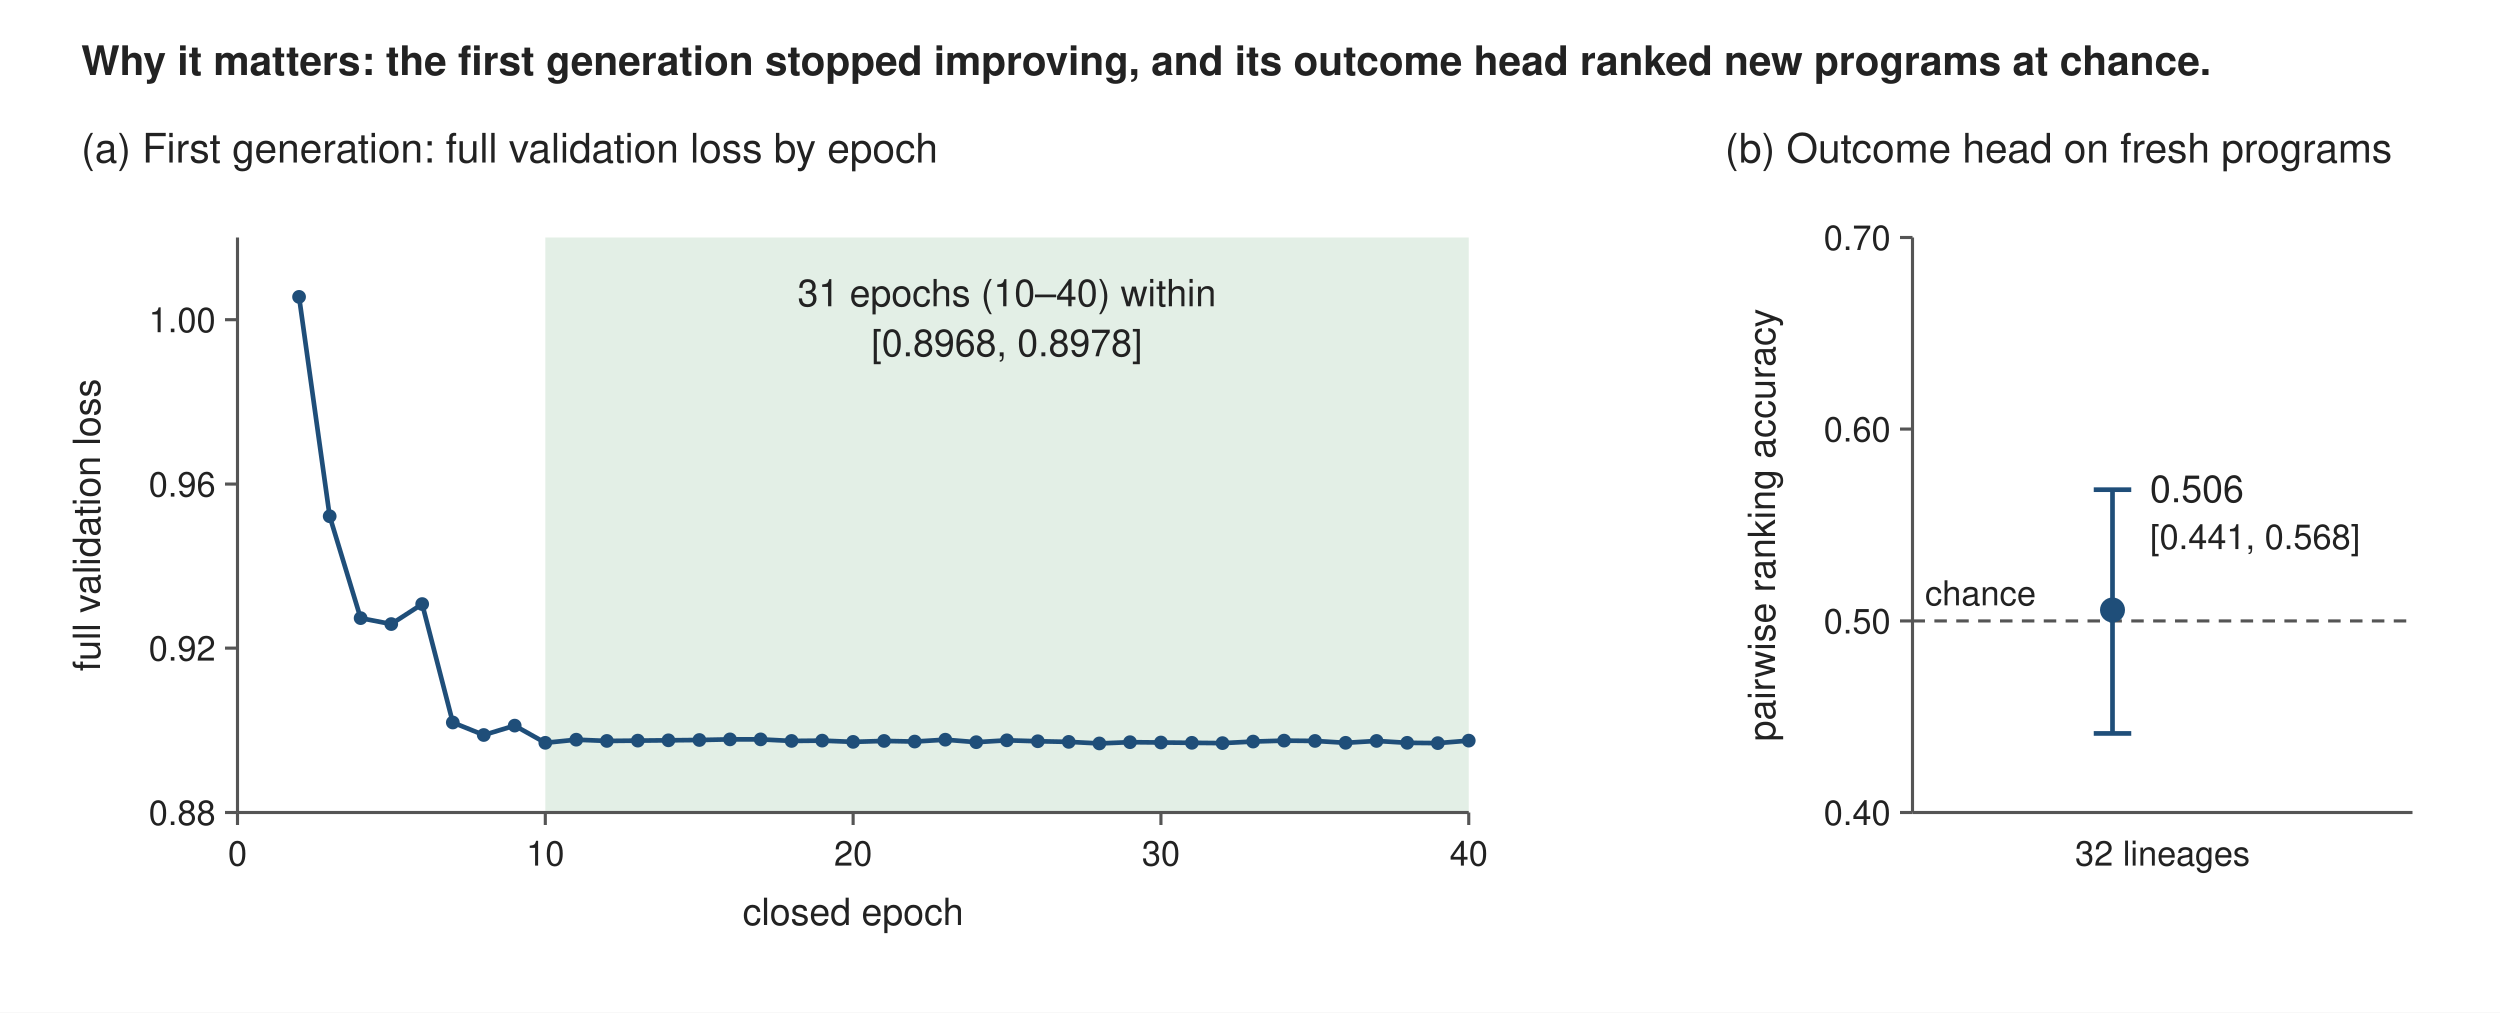
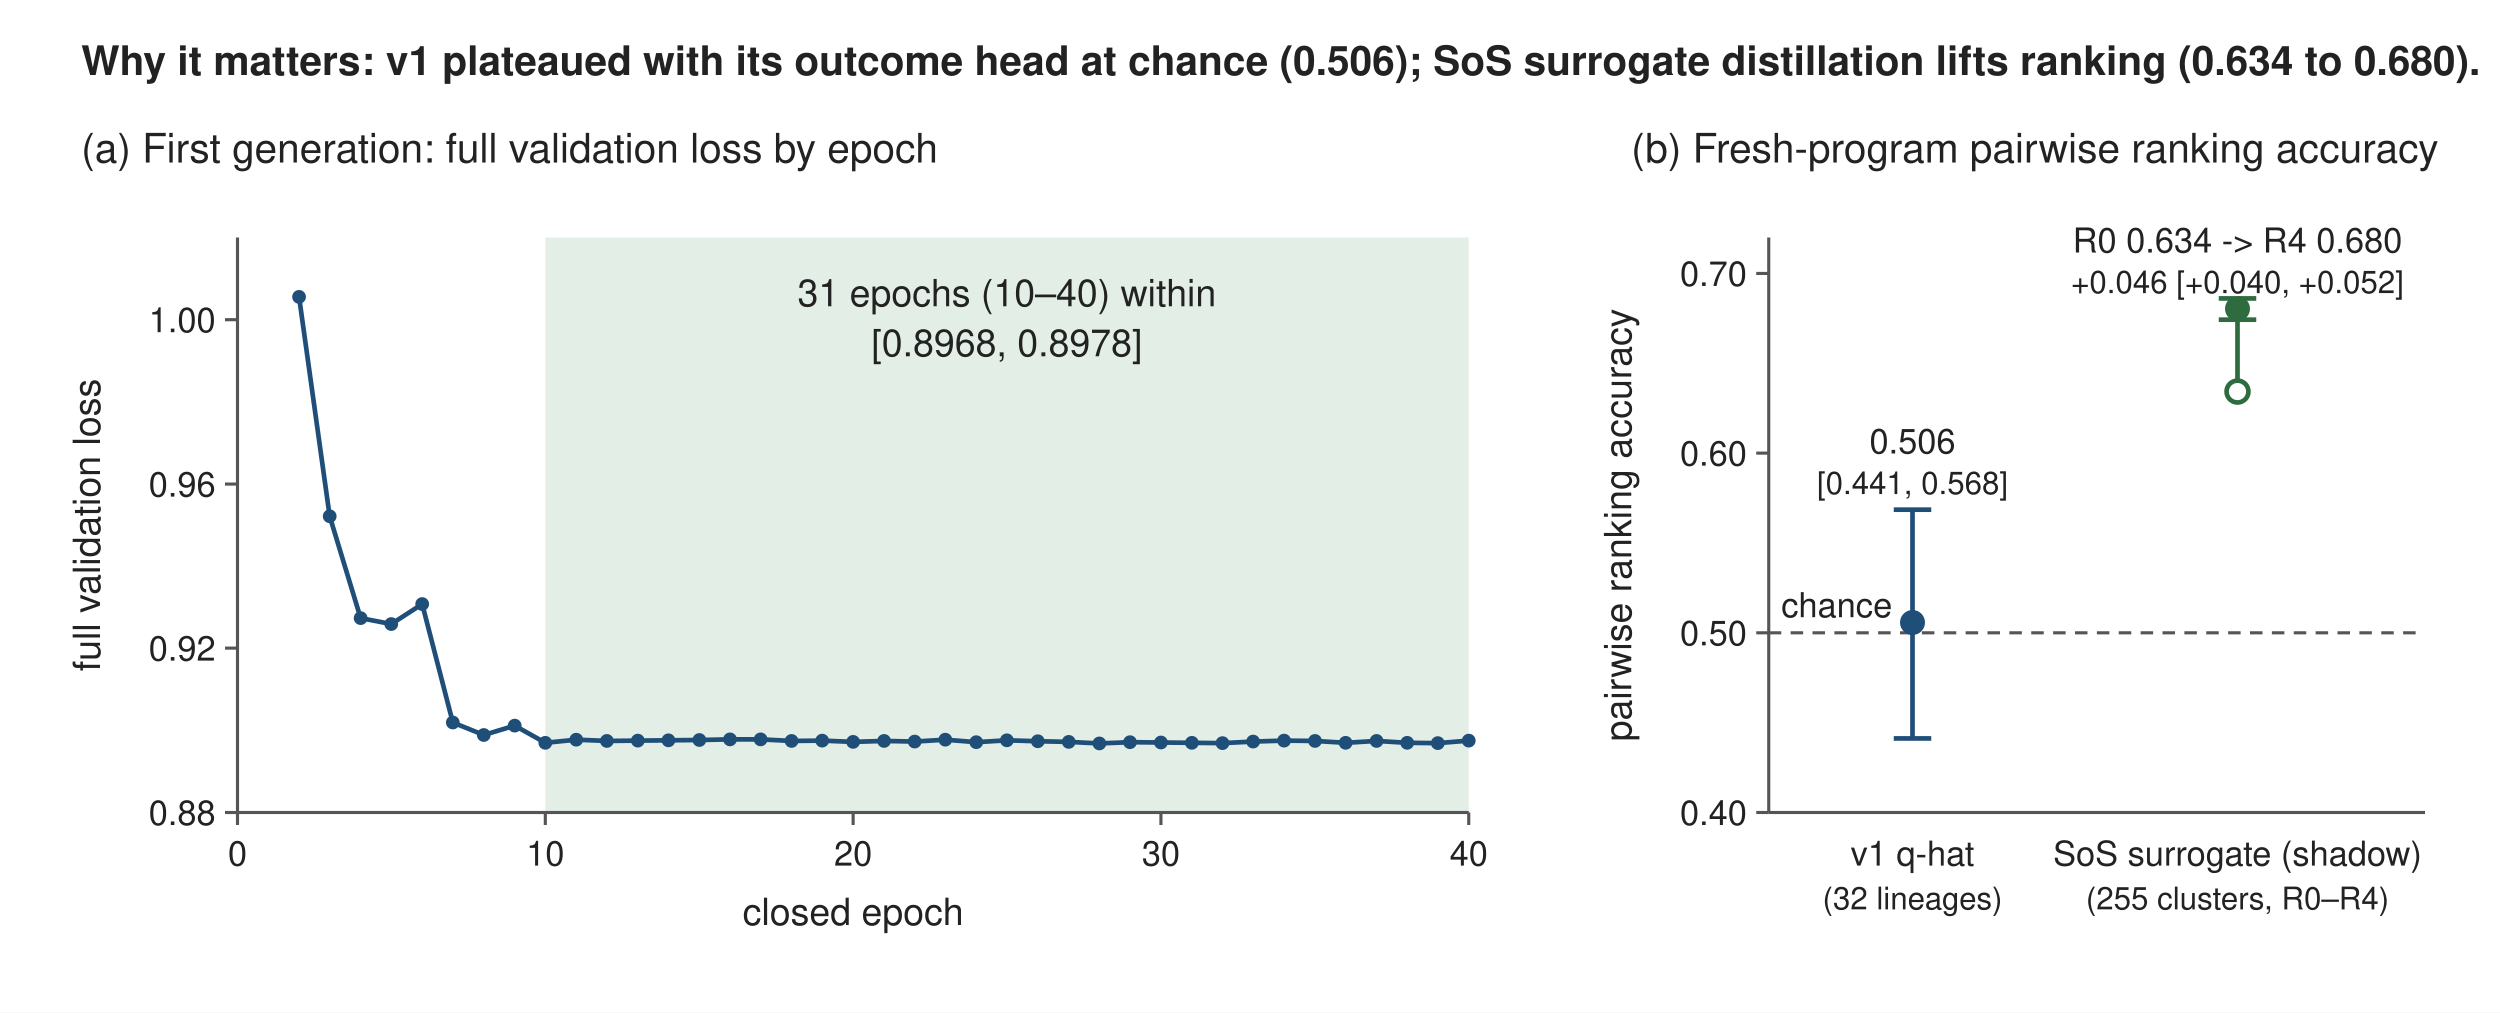
<svg xmlns="http://www.w3.org/2000/svg" width="800" height="324" viewBox="0 0 800 324" font-family="Helvetica, Arial, sans-serif">
  <rect x="0" y="0" width="800" height="324" fill="white" />
-   <text x="26.0" y="24.0" text-anchor="start" font-size="13" font-weight="bold" fill="#222222">Why it matters: the first generation stopped improving, and its outcome head ranked new programs at chance.</text>
+   <text x="26.0" y="24.0" text-anchor="start" font-size="13" font-weight="bold" fill="#222222">Why it matters: v1 plateaued with its outcome head at chance (0.506); SoS surrogate distillation lifts ranking (0.634 to 0.680).</text>
  <text x="26.0" y="52.0" text-anchor="start" font-size="13" fill="#222222">(a) First generation: full validation loss by epoch</text>
  <rect x="174.5" y="76.0" width="295.5" height="184.0" fill="#e3efe6" />
  <text x="322.2" y="98.0" text-anchor="middle" font-size="12" fill="#222222">31 epochs (10–40) within</text>
  <text x="322.2" y="114.0" text-anchor="middle" font-size="12" fill="#222222">[0.8968, 0.8978]</text>
  <line x1="76.0" y1="76.0" x2="76.0" y2="260.0" stroke="#555555" stroke-width="1" />
  <line x1="76.0" y1="260.0" x2="470.0" y2="260.0" stroke="#555555" stroke-width="1" />
  <line x1="72.0" y1="260.0" x2="76.0" y2="260.0" stroke="#555555" stroke-width="1" />
  <text x="69.0" y="264.0" text-anchor="end" font-size="11" fill="#222222">0.88</text>
  <line x1="72.0" y1="207.4" x2="76.0" y2="207.4" stroke="#555555" stroke-width="1" />
  <text x="69.0" y="211.4" text-anchor="end" font-size="11" fill="#222222">0.92</text>
  <line x1="72.0" y1="154.9" x2="76.0" y2="154.9" stroke="#555555" stroke-width="1" />
  <text x="69.0" y="158.9" text-anchor="end" font-size="11" fill="#222222">0.96</text>
  <line x1="72.0" y1="102.3" x2="76.0" y2="102.3" stroke="#555555" stroke-width="1" />
  <text x="69.0" y="106.3" text-anchor="end" font-size="11" fill="#222222">1.00</text>
  <text x="32.0" y="168.0" text-anchor="middle" font-size="12" fill="#222222" transform="rotate(-90 32.0 168.0)">full validation loss</text>
  <line x1="76.0" y1="260.0" x2="76.0" y2="264.0" stroke="#555555" stroke-width="1" />
  <text x="76.0" y="277.0" text-anchor="middle" font-size="11" fill="#222222">0</text>
  <line x1="174.5" y1="260.0" x2="174.5" y2="264.0" stroke="#555555" stroke-width="1" />
  <text x="174.5" y="277.0" text-anchor="middle" font-size="11" fill="#222222">10</text>
  <line x1="273.0" y1="260.0" x2="273.0" y2="264.0" stroke="#555555" stroke-width="1" />
  <text x="273.0" y="277.0" text-anchor="middle" font-size="11" fill="#222222">20</text>
  <line x1="371.5" y1="260.0" x2="371.5" y2="264.0" stroke="#555555" stroke-width="1" />
  <text x="371.5" y="277.0" text-anchor="middle" font-size="11" fill="#222222">30</text>
  <line x1="470.0" y1="260.0" x2="470.0" y2="264.0" stroke="#555555" stroke-width="1" />
  <text x="470.0" y="277.0" text-anchor="middle" font-size="11" fill="#222222">40</text>
  <text x="273.0" y="296.0" text-anchor="middle" font-size="12" fill="#222222">closed epoch</text>
  <polyline points="95.7,95.0 105.5,165.2 115.4,197.8 125.2,199.7 135.1,193.3 144.9,231.2 154.8,235.2 164.7,232.2 174.5,237.7 184.4,236.7 194.2,237.1 204.1,237.0 213.9,236.9 223.8,236.8 233.6,236.6 243.4,236.6 253.3,237.1 263.1,237.0 273.0,237.4 282.9,237.1 292.7,237.3 302.5,236.7 312.4,237.5 322.2,236.9 332.1,237.2 342.0,237.4 351.8,237.9 361.6,237.5 371.5,237.6 381.4,237.7 391.2,237.8 401.0,237.3 410.9,237.0 420.8,237.1 430.6,237.7 440.5,237.1 450.3,237.7 460.1,237.8 470.0,237.0" fill="none" stroke="#1f4e79" stroke-width="1.5" />
  <circle cx="95.7" cy="95.0" r="2.2" fill="#1f4e79" />
  <circle cx="105.5" cy="165.2" r="2.2" fill="#1f4e79" />
  <circle cx="115.4" cy="197.8" r="2.2" fill="#1f4e79" />
  <circle cx="125.2" cy="199.7" r="2.2" fill="#1f4e79" />
  <circle cx="135.1" cy="193.3" r="2.2" fill="#1f4e79" />
  <circle cx="144.9" cy="231.2" r="2.2" fill="#1f4e79" />
  <circle cx="154.8" cy="235.2" r="2.2" fill="#1f4e79" />
  <circle cx="164.7" cy="232.2" r="2.2" fill="#1f4e79" />
  <circle cx="174.5" cy="237.7" r="2.2" fill="#1f4e79" />
  <circle cx="184.4" cy="236.7" r="2.2" fill="#1f4e79" />
  <circle cx="194.2" cy="237.1" r="2.2" fill="#1f4e79" />
  <circle cx="204.1" cy="237.0" r="2.2" fill="#1f4e79" />
  <circle cx="213.9" cy="236.9" r="2.2" fill="#1f4e79" />
  <circle cx="223.8" cy="236.8" r="2.2" fill="#1f4e79" />
  <circle cx="233.6" cy="236.6" r="2.2" fill="#1f4e79" />
  <circle cx="243.4" cy="236.6" r="2.2" fill="#1f4e79" />
  <circle cx="253.3" cy="237.1" r="2.2" fill="#1f4e79" />
  <circle cx="263.1" cy="237.0" r="2.2" fill="#1f4e79" />
  <circle cx="273.0" cy="237.4" r="2.2" fill="#1f4e79" />
  <circle cx="282.9" cy="237.1" r="2.2" fill="#1f4e79" />
  <circle cx="292.7" cy="237.3" r="2.2" fill="#1f4e79" />
  <circle cx="302.5" cy="236.7" r="2.2" fill="#1f4e79" />
  <circle cx="312.4" cy="237.5" r="2.2" fill="#1f4e79" />
  <circle cx="322.2" cy="236.9" r="2.2" fill="#1f4e79" />
  <circle cx="332.1" cy="237.2" r="2.2" fill="#1f4e79" />
  <circle cx="342.0" cy="237.4" r="2.2" fill="#1f4e79" />
  <circle cx="351.8" cy="237.9" r="2.2" fill="#1f4e79" />
  <circle cx="361.6" cy="237.5" r="2.2" fill="#1f4e79" />
  <circle cx="371.5" cy="237.6" r="2.2" fill="#1f4e79" />
  <circle cx="381.4" cy="237.7" r="2.2" fill="#1f4e79" />
  <circle cx="391.2" cy="237.8" r="2.2" fill="#1f4e79" />
  <circle cx="401.0" cy="237.3" r="2.2" fill="#1f4e79" />
  <circle cx="410.9" cy="237.0" r="2.2" fill="#1f4e79" />
  <circle cx="420.8" cy="237.1" r="2.2" fill="#1f4e79" />
  <circle cx="430.6" cy="237.7" r="2.2" fill="#1f4e79" />
  <circle cx="440.5" cy="237.1" r="2.2" fill="#1f4e79" />
  <circle cx="450.3" cy="237.7" r="2.2" fill="#1f4e79" />
  <circle cx="460.1" cy="237.8" r="2.2" fill="#1f4e79" />
  <circle cx="470.0" cy="237.0" r="2.2" fill="#1f4e79" />
-   <text x="552.0" y="52.0" text-anchor="start" font-size="13" fill="#222222">(b) Outcome head on fresh programs</text>
-   <line x1="612.0" y1="76.0" x2="612.0" y2="260.0" stroke="#555555" stroke-width="1" />
-   <line x1="612.0" y1="260.0" x2="772.0" y2="260.0" stroke="#555555" stroke-width="1" />
-   <line x1="608.0" y1="260.0" x2="612.0" y2="260.0" stroke="#555555" stroke-width="1" />
-   <text x="605.0" y="264.0" text-anchor="end" font-size="11" fill="#222222">0.40</text>
-   <line x1="608.0" y1="198.7" x2="612.0" y2="198.7" stroke="#555555" stroke-width="1" />
-   <text x="605.0" y="202.7" text-anchor="end" font-size="11" fill="#222222">0.50</text>
-   <line x1="608.0" y1="137.3" x2="612.0" y2="137.3" stroke="#555555" stroke-width="1" />
-   <text x="605.0" y="141.3" text-anchor="end" font-size="11" fill="#222222">0.60</text>
-   <line x1="608.0" y1="76.0" x2="612.0" y2="76.0" stroke="#555555" stroke-width="1" />
-   <text x="605.0" y="80.0" text-anchor="end" font-size="11" fill="#222222">0.70</text>
-   <text x="568.0" y="168.0" text-anchor="middle" font-size="12" fill="#222222" transform="rotate(-90 568.0 168.0)">pairwise ranking accuracy</text>
-   <line x1="612.0" y1="198.7" x2="772.0" y2="198.7" stroke="#555555" stroke-width="1" stroke-dasharray="4 3" />
-   <text x="616.0" y="193.7" text-anchor="start" font-size="11" fill="#222222">chance</text>
-   <line x1="676.0" y1="234.7" x2="676.0" y2="156.7" stroke="#1f4e79" stroke-width="1.5" />
-   <line x1="670.0" y1="234.7" x2="682.0" y2="234.7" stroke="#1f4e79" stroke-width="1.5" />
-   <line x1="670.0" y1="156.7" x2="682.0" y2="156.7" stroke="#1f4e79" stroke-width="1.5" />
-   <circle cx="676.0" cy="195.2" r="4" fill="#1f4e79" />
-   <text x="688.0" y="160.7" text-anchor="start" font-size="12" fill="#222222">0.506</text>
-   <text x="688.0" y="175.7" text-anchor="start" font-size="11" fill="#222222">[0.441, 0.568]</text>
-   <text x="692.0" y="277.0" text-anchor="middle" font-size="11" fill="#222222">32 lineages</text>
+   <text x="522.0" y="52.0" text-anchor="start" font-size="13" fill="#222222">(b) Fresh-program pairwise ranking accuracy</text>
+   <line x1="566.0" y1="76.0" x2="566.0" y2="260.0" stroke="#555555" stroke-width="1" />
+   <line x1="566.0" y1="260.0" x2="776.0" y2="260.0" stroke="#555555" stroke-width="1" />
+   <line x1="562.0" y1="260.0" x2="566.0" y2="260.0" stroke="#555555" stroke-width="1" />
+   <text x="559.0" y="264.0" text-anchor="end" font-size="11" fill="#222222">0.40</text>
+   <line x1="562.0" y1="202.5" x2="566.0" y2="202.5" stroke="#555555" stroke-width="1" />
+   <text x="559.0" y="206.5" text-anchor="end" font-size="11" fill="#222222">0.50</text>
+   <line x1="562.0" y1="145.0" x2="566.0" y2="145.0" stroke="#555555" stroke-width="1" />
+   <text x="559.0" y="149.0" text-anchor="end" font-size="11" fill="#222222">0.60</text>
+   <line x1="562.0" y1="87.5" x2="566.0" y2="87.5" stroke="#555555" stroke-width="1" />
+   <text x="559.0" y="91.5" text-anchor="end" font-size="11" fill="#222222">0.70</text>
+   <text x="522.0" y="168.0" text-anchor="middle" font-size="12" fill="#222222" transform="rotate(-90 522.0 168.0)">pairwise ranking accuracy</text>
+   <line x1="566.0" y1="202.5" x2="776.0" y2="202.5" stroke="#555555" stroke-width="1" stroke-dasharray="4 3" />
+   <text x="570.0" y="197.5" text-anchor="start" font-size="11" fill="#222222">chance</text>
+   <line x1="612.0" y1="236.3" x2="612.0" y2="163.1" stroke="#1f4e79" stroke-width="1.5" />
+   <line x1="606.0" y1="236.3" x2="618.0" y2="236.3" stroke="#1f4e79" stroke-width="1.5" />
+   <line x1="606.0" y1="163.1" x2="618.0" y2="163.1" stroke="#1f4e79" stroke-width="1.5" />
+   <circle cx="612.0" cy="199.2" r="4" fill="#1f4e79" />
+   <text x="612.0" y="145.1" text-anchor="middle" font-size="11" fill="#222222">0.506</text>
+   <text x="612.0" y="158.1" text-anchor="middle" font-size="10" fill="#222222">[0.441, 0.568]</text>
+   <text x="612.0" y="277.0" text-anchor="middle" font-size="11" fill="#222222">v1 q-hat</text>
+   <text x="612.0" y="291.0" text-anchor="middle" font-size="10" fill="#222222">(32 lineages)</text>
+   <line x1="716.0" y1="125.3" x2="716.0" y2="98.8" stroke="#2e6b3e" stroke-width="1.5" />
+   <line x1="710.0" y1="102.3" x2="722.0" y2="102.3" stroke="#2e6b3e" stroke-width="1.5" />
+   <line x1="710.0" y1="95.5" x2="722.0" y2="95.5" stroke="#2e6b3e" stroke-width="1.5" />
+   <circle cx="716.0" cy="125.3" r="3.5" fill="white" stroke="#2e6b3e" stroke-width="1.5" />
+   <circle cx="716.0" cy="98.8" r="4" fill="#2e6b3e" />
+   <text x="716.0" y="80.8" text-anchor="middle" font-size="11" fill="#222222">R0 0.634 -&gt; R4 0.680</text>
+   <text x="716.0" y="93.8" text-anchor="middle" font-size="10" fill="#222222">+0.046 [+0.040, +0.052]</text>
+   <text x="716.0" y="277.0" text-anchor="middle" font-size="11" fill="#222222">SoS surrogate (shadow)</text>
+   <text x="716.0" y="291.0" text-anchor="middle" font-size="10" fill="#222222">(255 clusters, R0–R4)</text>
</svg>
